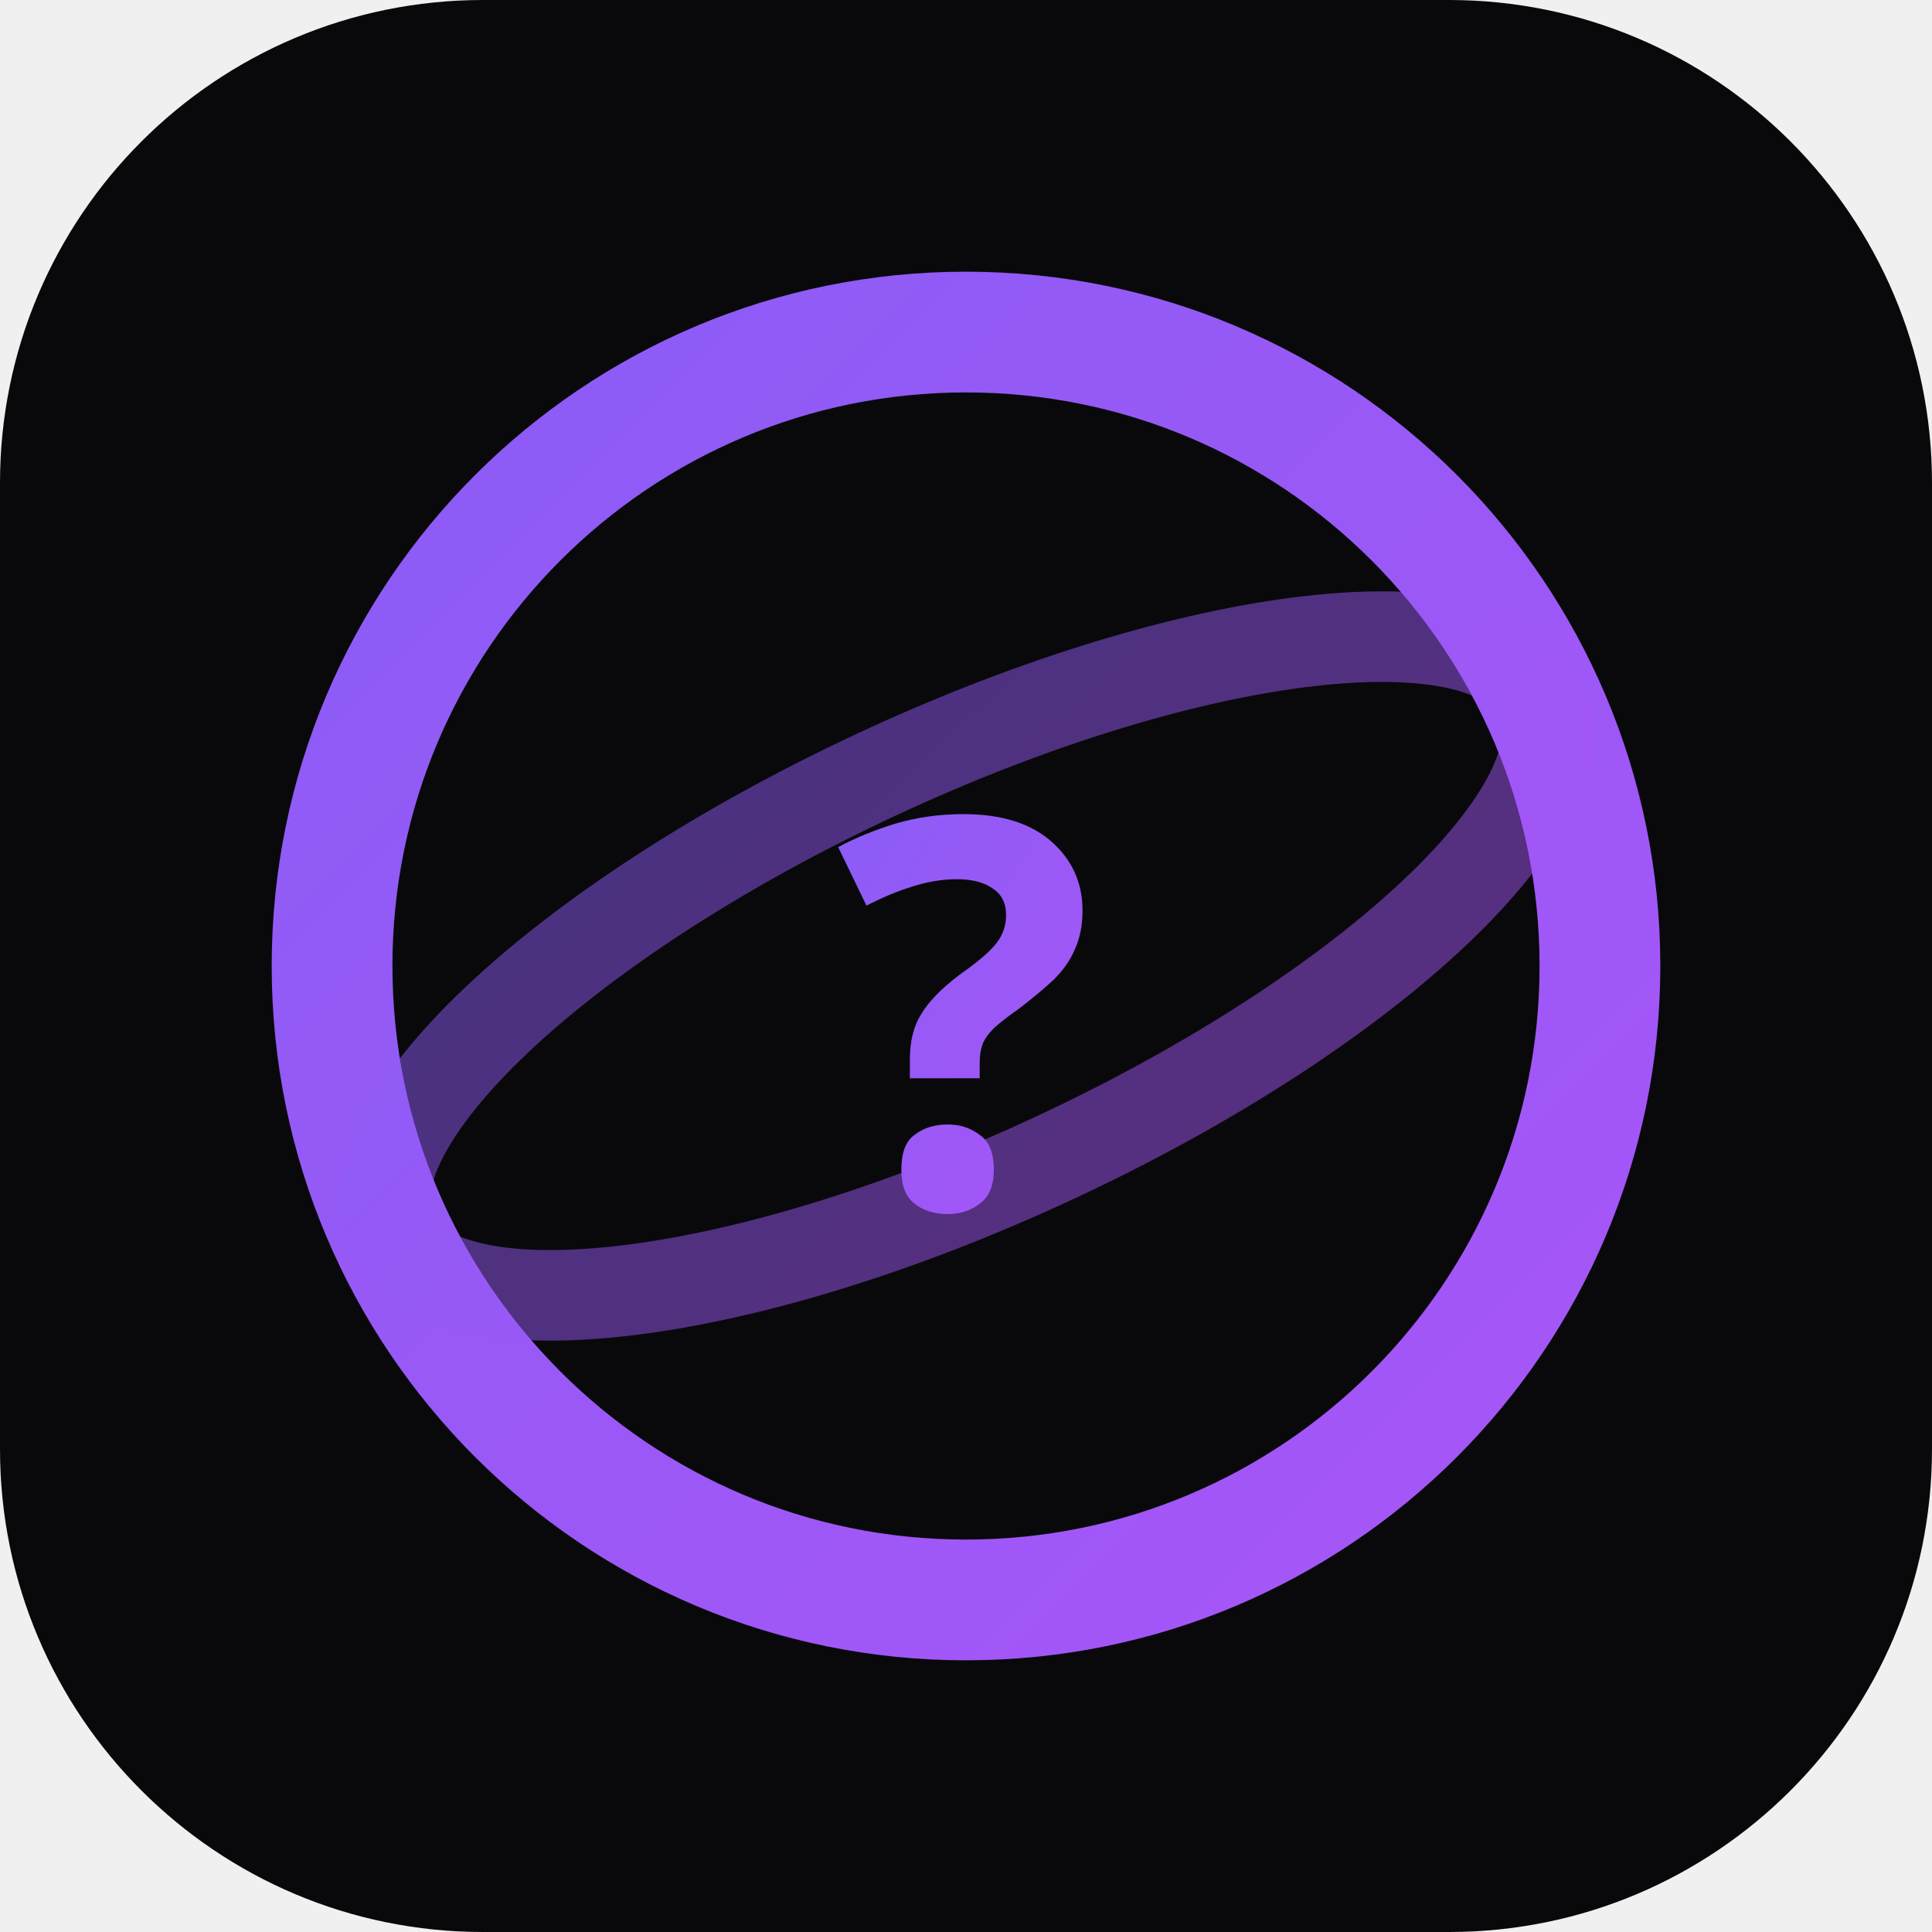
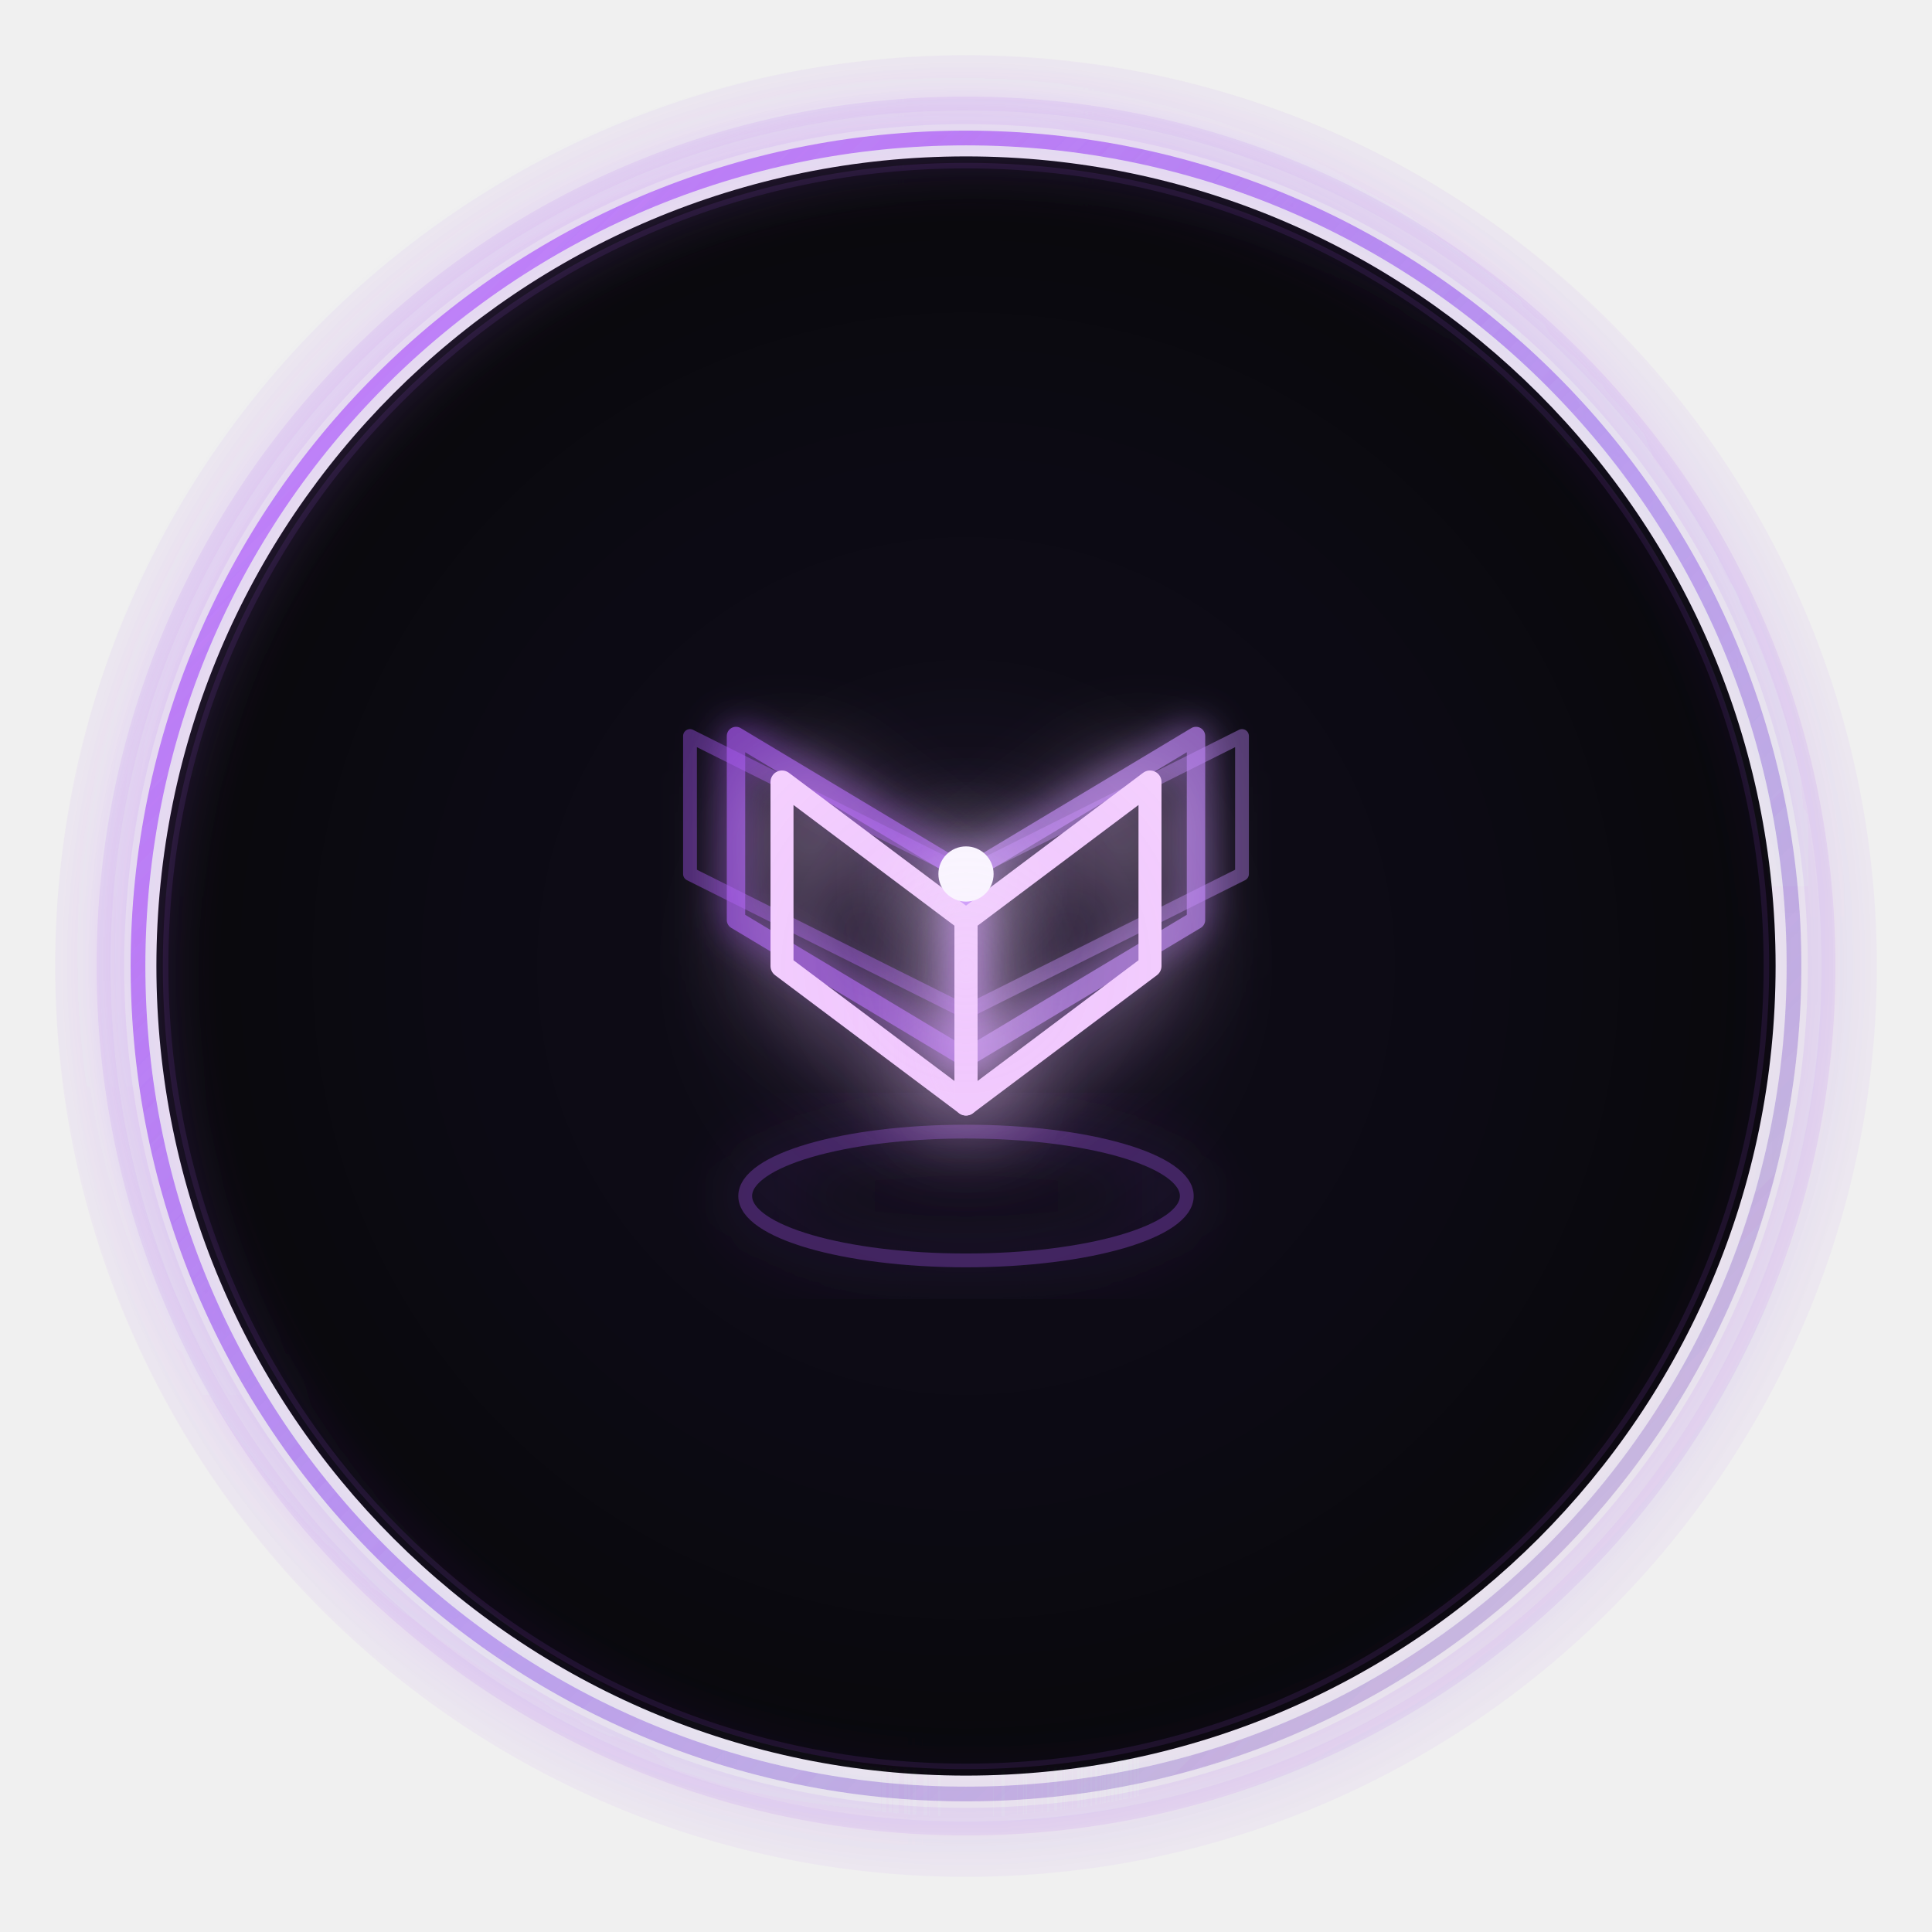
- <svg xmlns="http://www.w3.org/2000/svg" viewBox="0 0 32 32">
+ <svg xmlns="http://www.w3.org/2000/svg" width="210" height="210" viewBox="0 0 210 210" fill="none">
  <defs>
-     <linearGradient id="vg" x1="0%" y1="0%" x2="100%" y2="100%">
-       <stop offset="0%" stop-color="#8b5cf6" />
-       <stop offset="100%" stop-color="#a855f7" />
+     <filter id="ringGlow" x="-30%" y="-30%" width="160%" height="160%">
+       <feGaussianBlur stdDeviation="3.5" result="blur" />
+       <feComposite in="SourceGraphic" in2="blur" operator="over" />
+     </filter>
+     <filter id="violetBloom" x="-200%" y="-200%" width="500%" height="500%">
+       <feGaussianBlur stdDeviation="5" result="blur" />
+       <feComposite in="SourceGraphic" in2="blur" operator="over" />
+     </filter>
+     <filter id="violetGlow" x="-50%" y="-50%" width="200%" height="200%">
+       <feGaussianBlur stdDeviation="2" result="blur" />
+       <feComposite in="SourceGraphic" in2="blur" operator="over" />
+     </filter>
+     <radialGradient id="voidFill" cx="50%" cy="50%" r="50%">
+       <stop offset="0%" stop-color="#100e18" />
+       <stop offset="60%" stop-color="#0c0a14" />
+       <stop offset="100%" stop-color="#09090b" />
+     </radialGradient>
+     <linearGradient id="ringHighlight" x1="0%" y1="0%" x2="100%" y2="100%">
+       <stop offset="0%" stop-color="#c084fc" stop-opacity="0.9" />
+       <stop offset="25%" stop-color="#a855f7" stop-opacity="0.7" />
+       <stop offset="55%" stop-color="#7c3aed" stop-opacity="0.4" />
+       <stop offset="100%" stop-color="#4c1d95" stop-opacity="0.15" />
    </linearGradient>
-     <linearGradient id="vg2" x1="0%" y1="0%" x2="100%" y2="100%">
-       <stop offset="0%" stop-color="#8b5cf6" stop-opacity="0.5" />
-       <stop offset="100%" stop-color="#a855f7" stop-opacity="0.5" />
-     </linearGradient>
+     <radialGradient id="centreBloom" cx="50%" cy="50%" r="50%">
+       <stop offset="0%" stop-color="#d8b4fe" stop-opacity="0.8" />
+       <stop offset="40%" stop-color="#a855f7" stop-opacity="0.4" />
+       <stop offset="100%" stop-color="#a855f7" stop-opacity="0" />
+     </radialGradient>
+     <radialGradient id="outerGlow" cx="50%" cy="50%" r="50%">
+       <stop offset="70%" stop-color="#a855f7" stop-opacity="0" />
+       <stop offset="85%" stop-color="#a855f7" stop-opacity="0.05" />
+       <stop offset="100%" stop-color="#a855f7" stop-opacity="0" />
+     </radialGradient>
  </defs>
-   <rect width="32" height="32" rx="8" fill="#09090b" />
-   <circle cx="16" cy="16" r="10.5" fill="none" stroke="url(#vg)" stroke-width="2" />
-   <ellipse cx="16" cy="16" rx="10.5" ry="3.5" fill="none" stroke="url(#vg2)" stroke-width="1.5" transform="rotate(-25 16 16)" />
-   <text x="16" y="20" font-family="system-ui, sans-serif" font-size="9" font-weight="700" fill="url(#vg)" text-anchor="middle">?</text>
+   <circle cx="105" cy="105" r="100" fill="url(#outerGlow)" />
+   <circle cx="105" cy="105" r="88" fill="url(#voidFill)" />
+   <circle cx="105" cy="105" r="96" stroke="#a855f7" stroke-width="6" stroke-opacity="0.06" fill="none" />
+   <circle cx="105" cy="105" r="93" stroke="#a855f7" stroke-width="3" stroke-opacity="0.10" fill="none" />
+   <circle cx="105" cy="105" r="90" stroke="url(#ringHighlight)" stroke-width="1.6" fill="none" filter="url(#ringGlow)" />
+   <circle cx="105" cy="105" r="87" stroke="#a855f7" stroke-width="0.6" stroke-opacity="0.12" fill="none" />
+   <g transform="translate(105, 105)">
+     <ellipse cx="0" cy="25" rx="24" ry="7" stroke="#a855f7" stroke-width="1.5" stroke-opacity="0.3" fill="none" filter="url(#ringGlow)" />
+     <path d="M0 5 L-30 -10 L-30 -25 L0 -10 Z" fill="none" stroke="#a855f7" stroke-width="1.5" opacity="0.4" stroke-linejoin="round" />
+     <path d="M0 5 L30 -10 L30 -25 L0 -10 Z" fill="none" stroke="#c084fc" stroke-width="1.5" opacity="0.4" stroke-linejoin="round" />
+     <path d="M0 10 L-25 -5 L-25 -25 L0 -10 Z" fill="none" stroke="#a855f7" stroke-width="2" filter="url(#violetGlow)" stroke-linejoin="round" opacity="0.7" />
+     <path d="M0 10 L25 -5 L25 -25 L0 -10 Z" fill="none" stroke="#c084fc" stroke-width="2" filter="url(#violetGlow)" stroke-linejoin="round" opacity="0.7" />
+     <path d="M0 15 L-20 0 L-20 -20 L0 -5 Z" fill="none" stroke="#f5d0fe" stroke-width="2.5" filter="url(#violetBloom)" stroke-linejoin="round" />
+     <path d="M0 15 L20 0 L20 -20 L0 -5 Z" fill="none" stroke="#f5d0fe" stroke-width="2.5" filter="url(#violetBloom)" stroke-linejoin="round" />
+     <line x1="0" y1="-10" x2="0" y2="15" stroke="#ffffff" stroke-width="3" stroke-linecap="round" filter="url(#violetBloom)" />
+     <circle cx="0" cy="-10" r="3" fill="#ffffff" filter="url(#violetBloom)" />
+   </g>
+   <circle cx="105" cy="105" r="32" fill="url(#centreBloom)" fill-opacity="0.15" />
</svg>
